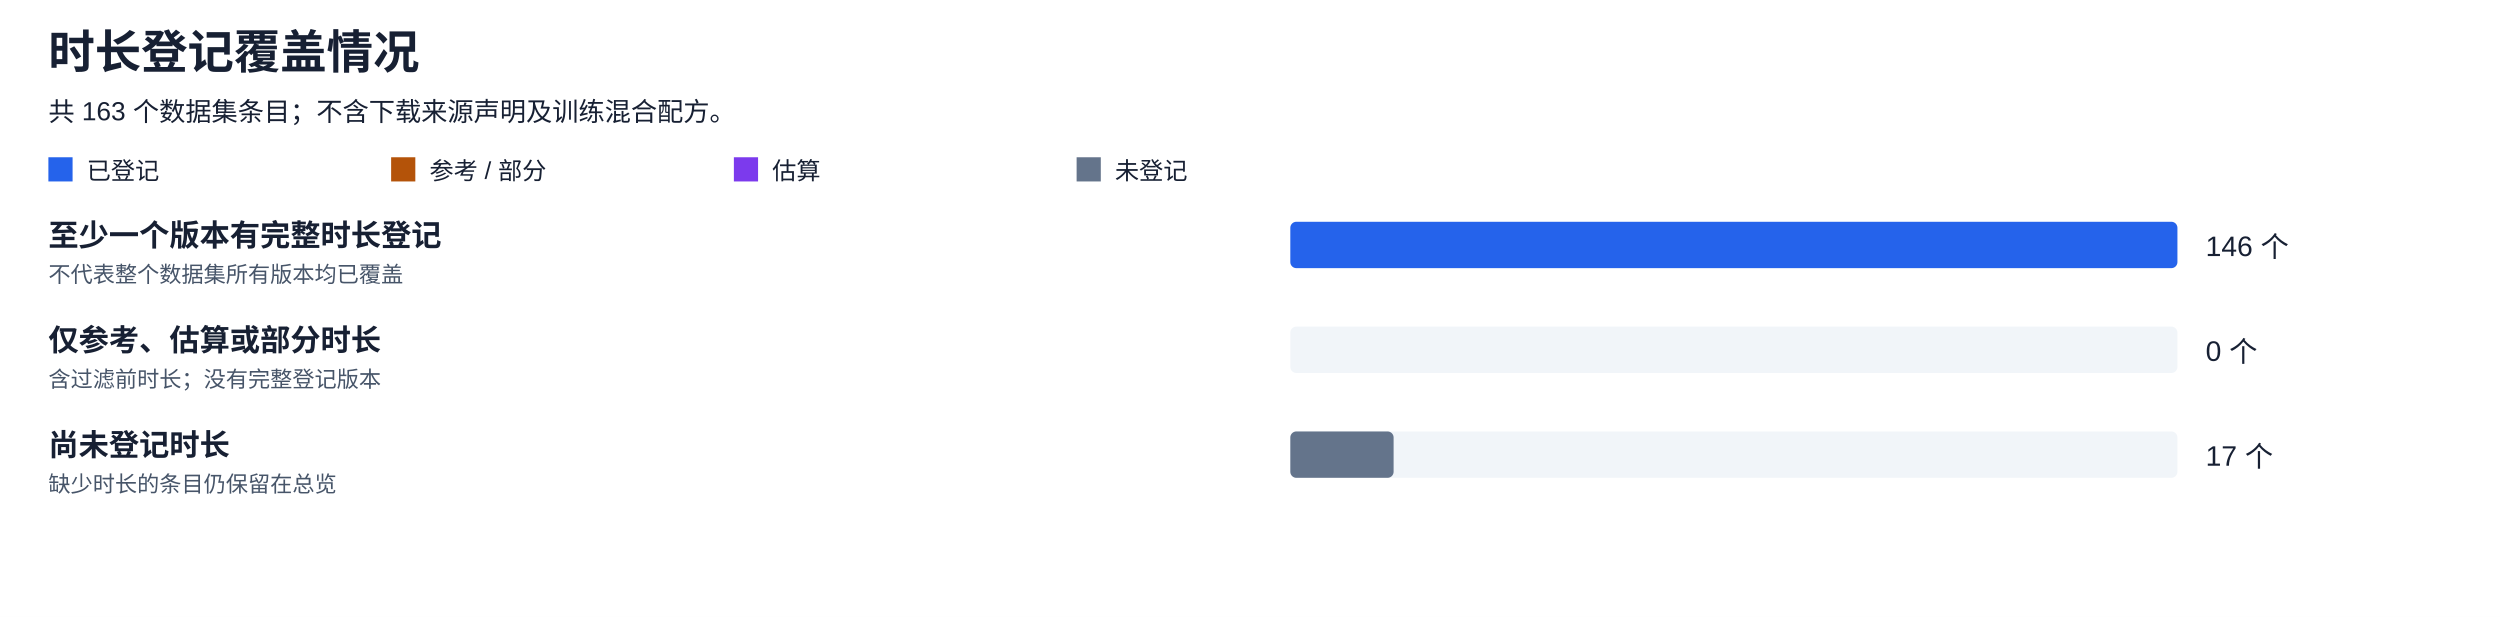
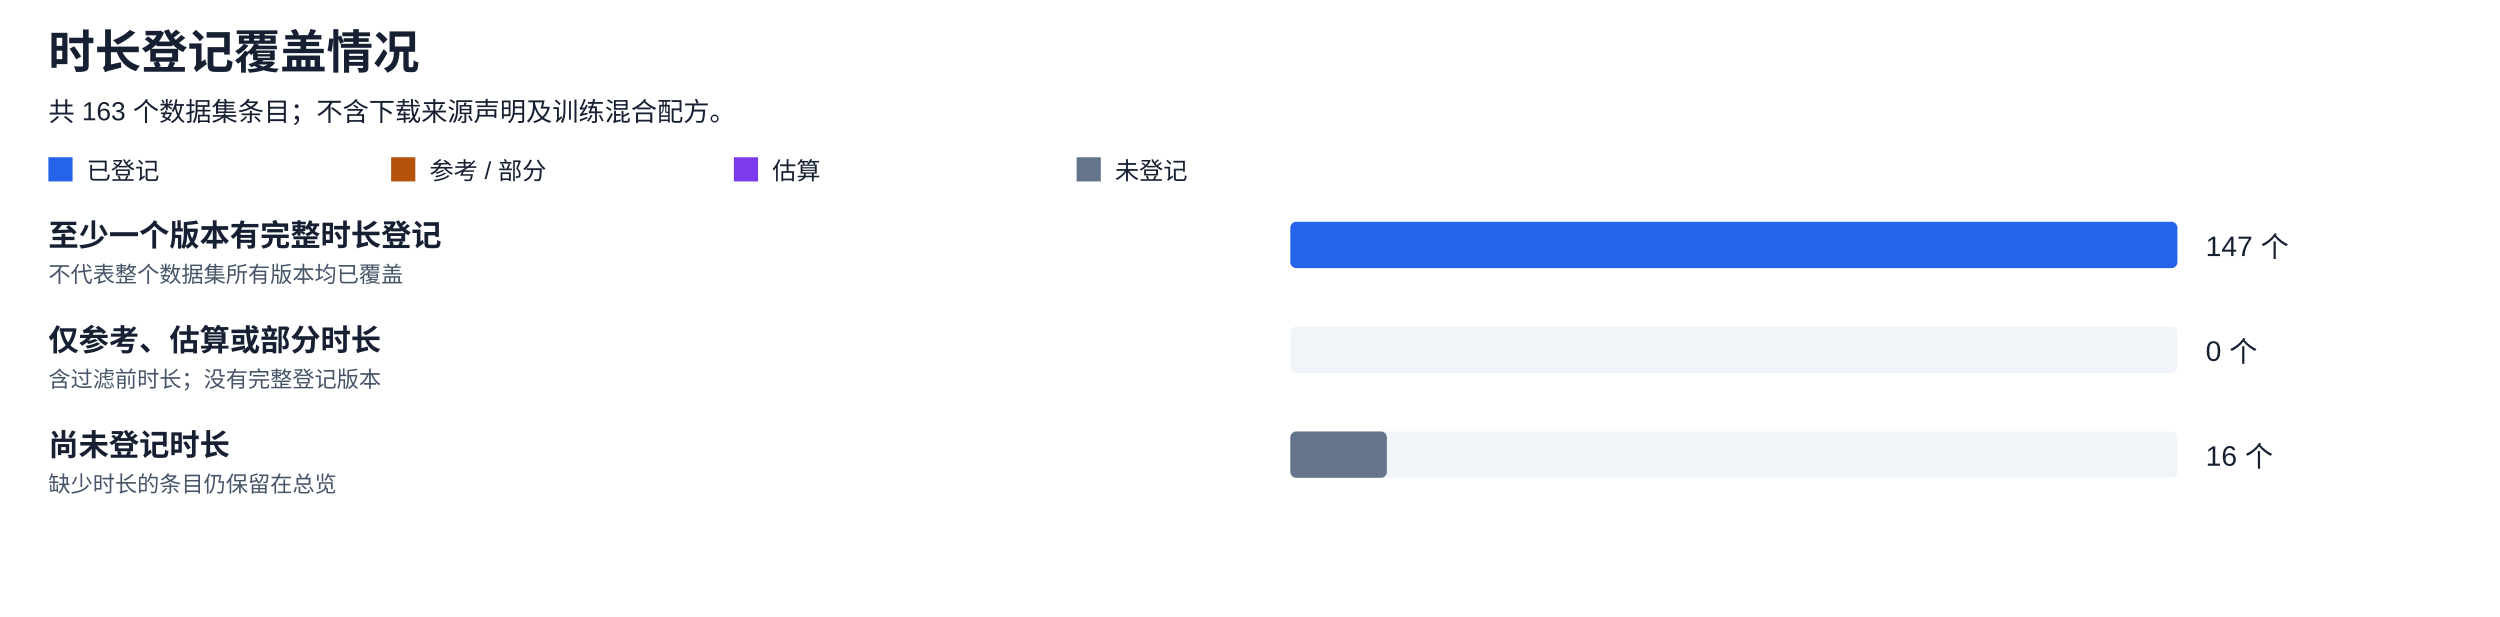
<svg xmlns="http://www.w3.org/2000/svg" width="1240" height="306" viewBox="0 0 1240 306" role="img" aria-labelledby="title desc">
  <rect width="100%" height="100%" fill="white" />
  <g font-family="Arial, Noto Sans CJK SC, Microsoft YaHei, sans-serif" fill="#172033">
    <text x="24" y="34" font-size="23" font-weight="700">时长登记覆盖情况</text>
    <text x="24" y="60" font-size="13">共 163 个数据集条目；不含下载来源声明及训练混合配方。</text>
    <rect x="24" y="78" width="12" height="12" fill="#2563eb" />
    <text x="43" y="89" font-size="12">已登记</text>
    <rect x="194" y="78" width="12" height="12" fill="#b45309" />
    <text x="213" y="89" font-size="12">参考 / 部分</text>
    <rect x="364" y="78" width="12" height="12" fill="#7c3aed" />
    <text x="383" y="89" font-size="12">估算</text>
    <rect x="534" y="78" width="12" height="12" fill="#64748b" />
    <text x="553" y="89" font-size="12">未登记</text>
    <text x="24" y="122" font-size="15" font-weight="600">至少一个版本有完整时长登记</text>
    <text x="24" y="140" font-size="11" fill="#475569">不代表整个数据集所有版本均已覆盖</text>
    <rect x="640" y="110" width="440" height="23" rx="3" fill="#f1f5f9" />
    <rect x="640" y="110" width="440.00" height="23" rx="3" fill="#2563eb" />
-     <text x="1094" y="127" font-size="14">146 个</text>
+     <text x="1094" y="127" font-size="14">147 个</text>
    <text x="24" y="174" font-size="15" font-weight="600">仅参考、估算或部分时长</text>
    <text x="24" y="192" font-size="11" fill="#475569">含过滤前时长；没有完整登记版本</text>
    <rect x="640" y="162" width="440" height="23" rx="3" fill="#f1f5f9" />
    <rect x="640" y="162" width="0.00" height="23" rx="3" fill="#b45309" />
    <text x="1094" y="179" font-size="14">0 个</text>
    <text x="24" y="226" font-size="15" font-weight="600">尚未登记时长</text>
    <text x="24" y="244" font-size="11" fill="#475569">缺少时长的条目仍保留在总览</text>
    <rect x="640" y="214" width="440" height="23" rx="3" fill="#f1f5f9" />
-     <rect x="640" y="214" width="51.23" height="23" rx="3" fill="#64748b" />
-     <text x="1094" y="231" font-size="14">17 个</text>
+     <rect x="640" y="214" width="47.89" height="23" rx="3" fill="#64748b" />
+     <text x="1094" y="231" font-size="14">16 个</text>
  </g>
</svg>
